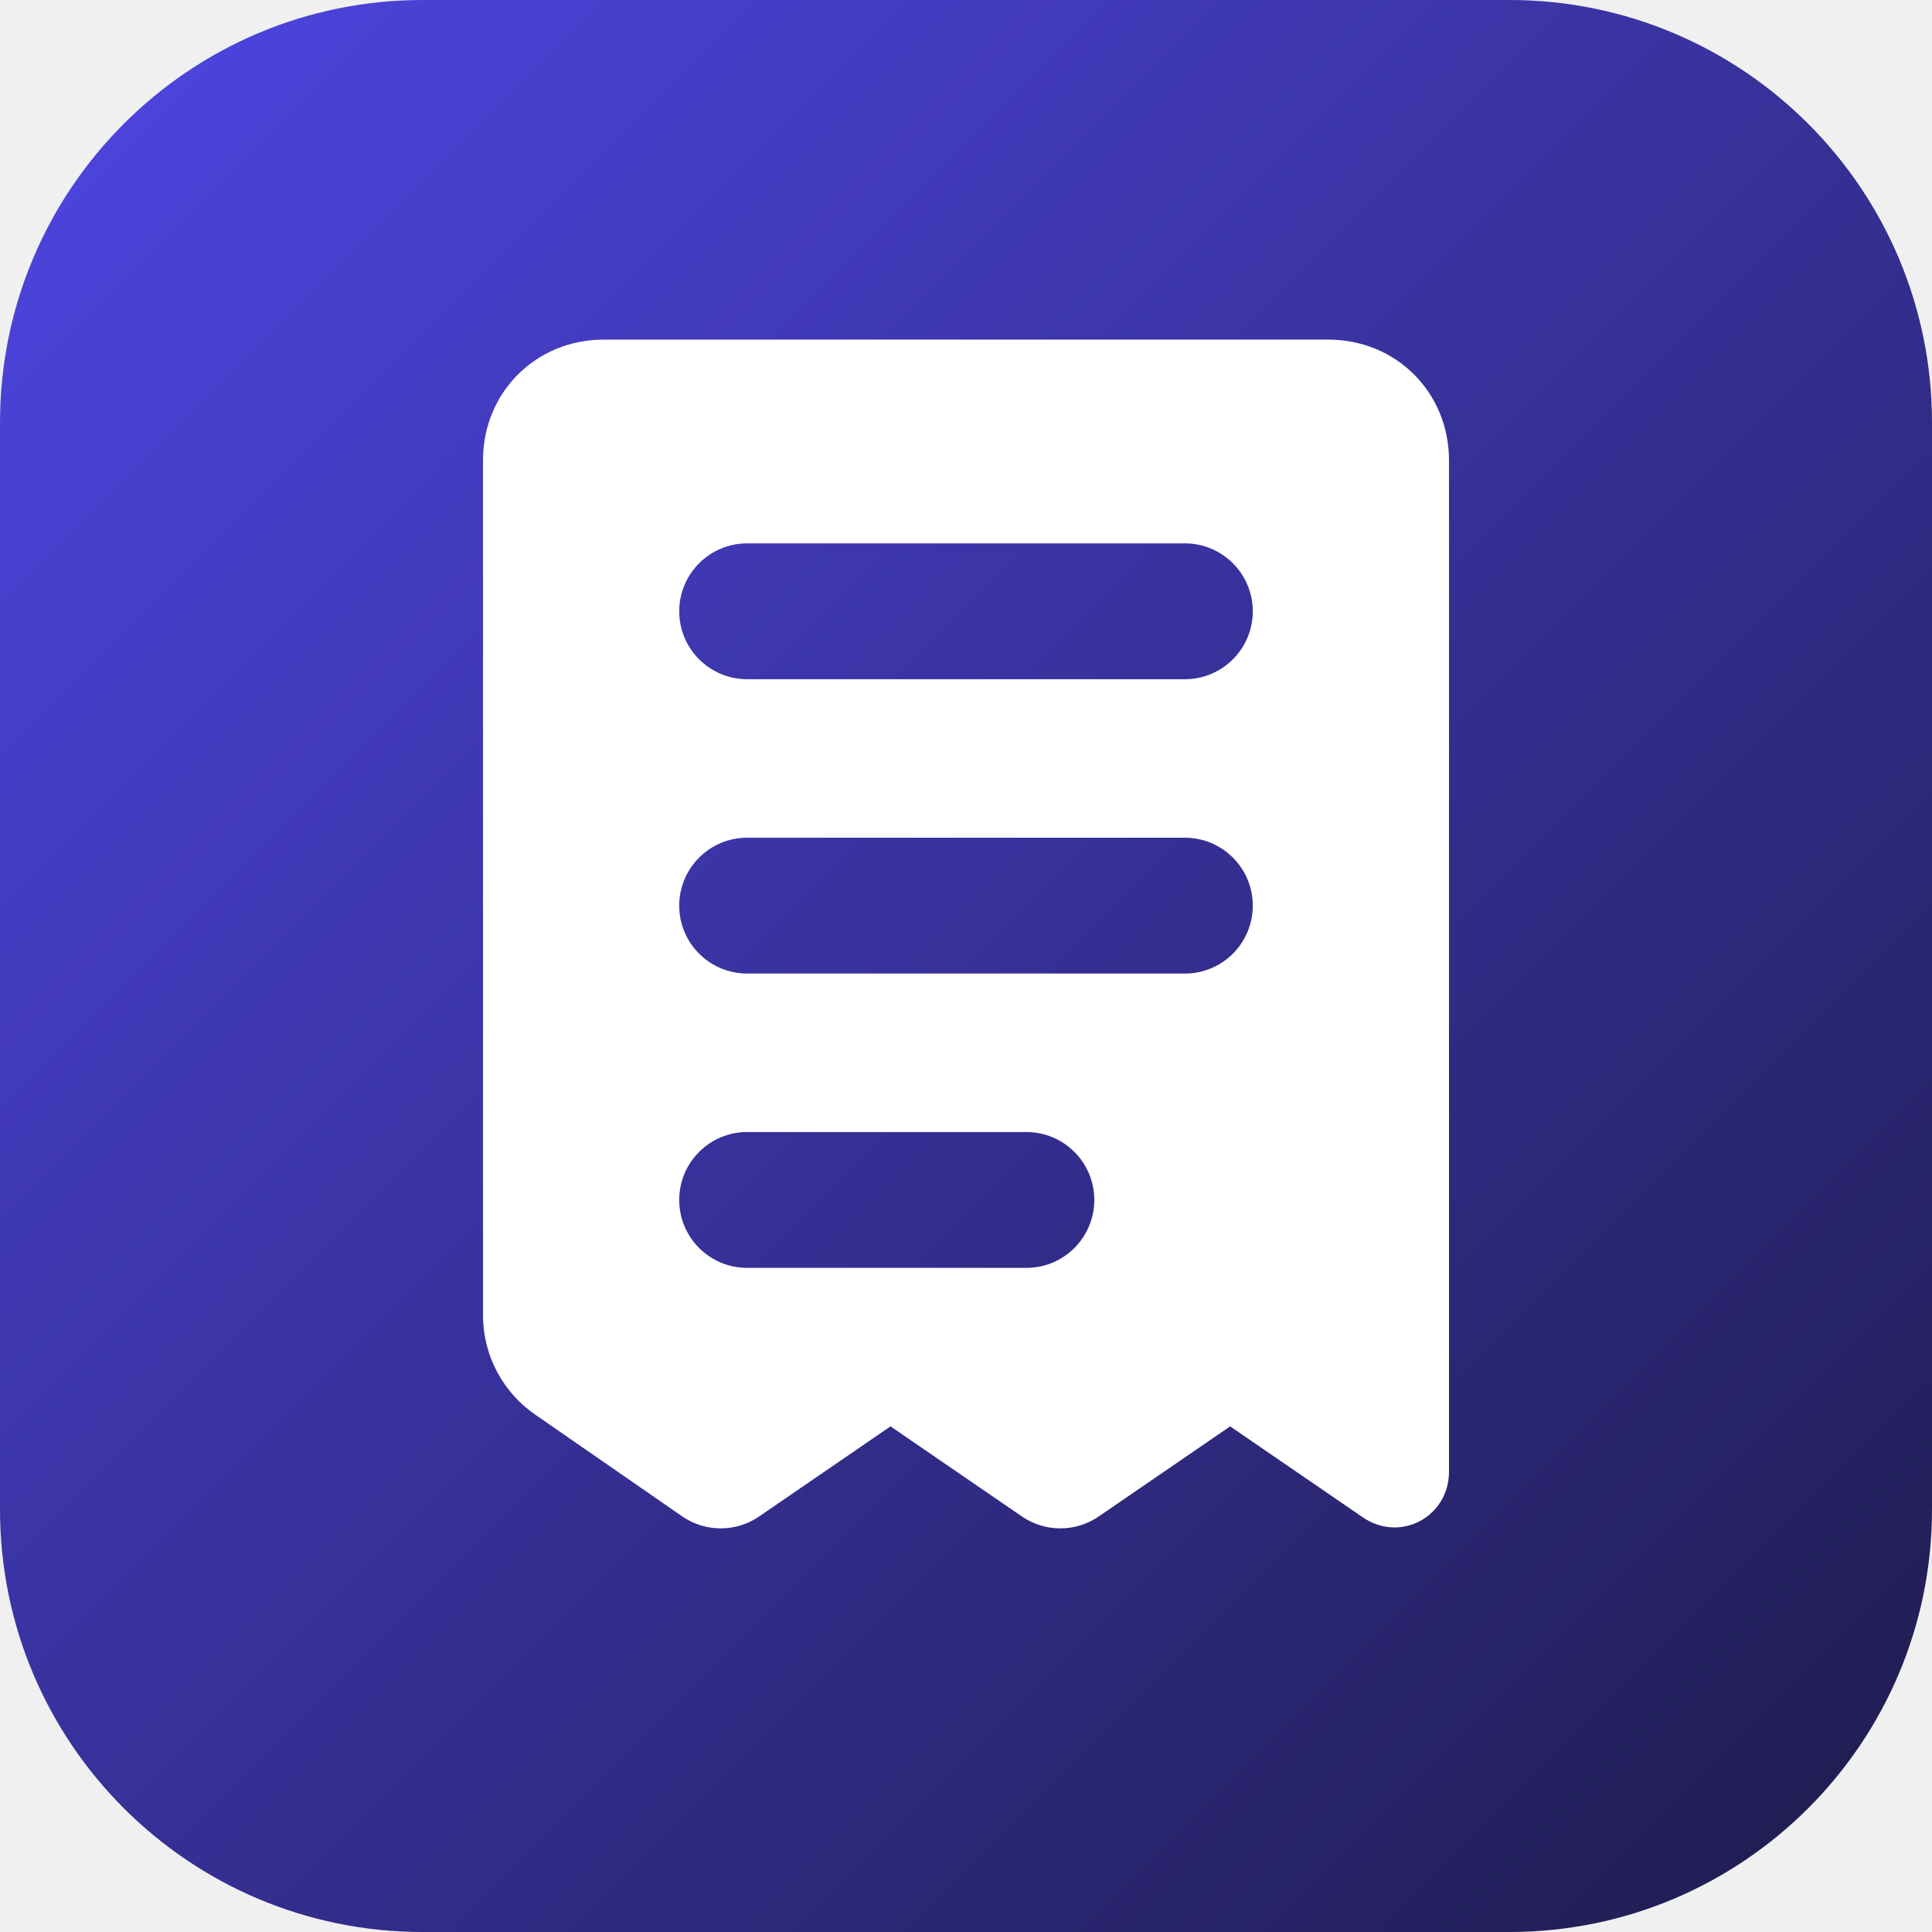
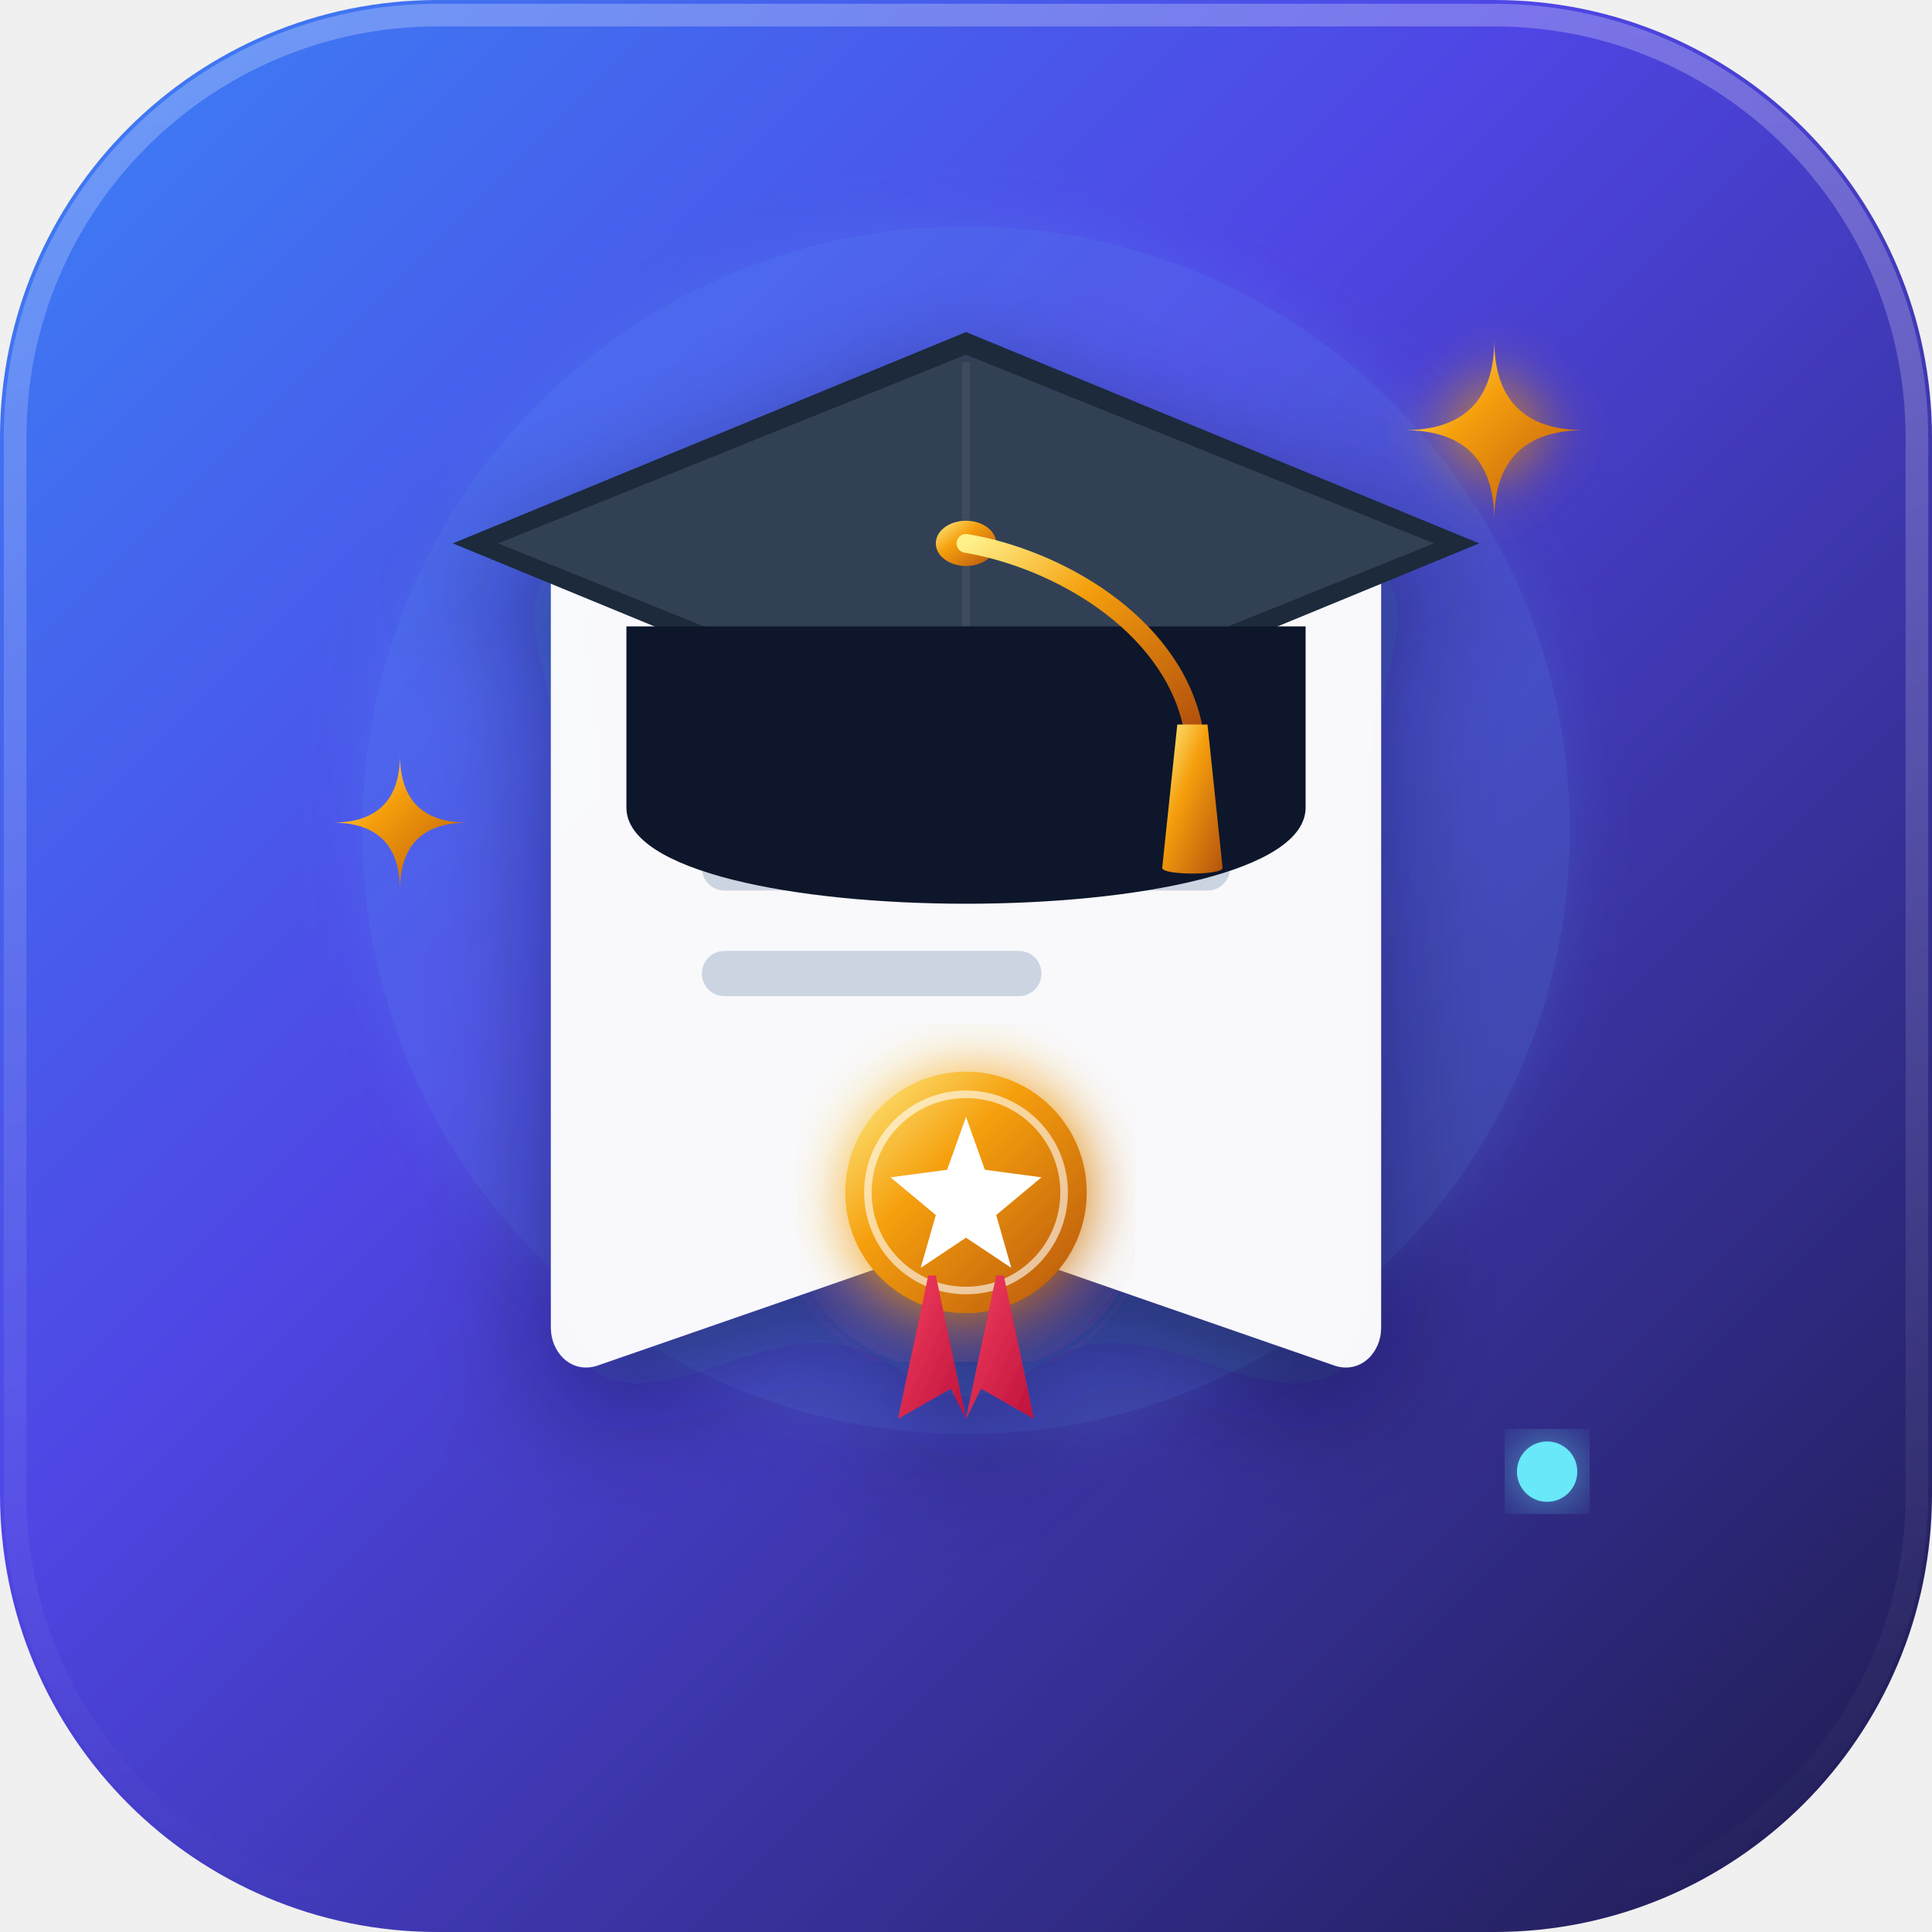
<svg xmlns="http://www.w3.org/2000/svg" viewBox="0 0 512 512">
  <defs>
-     <linearGradient id="g" x1="0" y1="0" x2="1" y2="1">
-       <stop offset="0" stop-color="#4f46e5" />
-       <stop offset="1" stop-color="#1e1b4b" />
+     <linearGradient id="bgGrad" x1="0%" y1="0%" x2="100%" y2="100%">
+       <stop offset="0%" stop-color="#3b82f6" />
+       <stop offset="40%" stop-color="#4f46e5" />
+       <stop offset="100%" stop-color="#1e1b4b" />
    </linearGradient>
+     <linearGradient id="glossGrad" x1="0%" y1="0%" x2="0%" y2="100%">
+       <stop offset="0%" stop-color="#ffffff" stop-opacity="0.25" />
+       <stop offset="100%" stop-color="#ffffff" stop-opacity="0" />
+     </linearGradient>
+     <linearGradient id="goldGrad" x1="0%" y1="0%" x2="100%" y2="100%">
+       <stop offset="0%" stop-color="#fef08a" />
+       <stop offset="40%" stop-color="#f59e0b" />
+       <stop offset="100%" stop-color="#b45309" />
+     </linearGradient>
+     <linearGradient id="ribbonGrad" x1="0%" y1="0%" x2="100%" y2="100%">
+       <stop offset="0%" stop-color="#f43f5e" />
+       <stop offset="100%" stop-color="#be123c" />
+     </linearGradient>
+     <filter id="glow" x="-20%" y="-20%" width="140%" height="140%">
+       <feGaussianBlur stdDeviation="8" result="blur" />
+       <feComposite in="SourceGraphic" in2="blur" operator="over" />
+     </filter>
+     <filter id="shadow" x="-20%" y="-20%" width="140%" height="140%">
+       <feDropShadow dx="0" dy="12" stdDeviation="16" flood-color="#0f172a" flood-opacity="0.45" />
+     </filter>
  </defs>
-   <rect width="512" height="512" rx="112" fill="url(#g)" />
-   <path fill="#fff" d="M128 122c0-18 14-32 32-32h192c18 0 32 14 32 32v268c0 12-13 19-23 12l-35-24-35 24a18 18 0 0 1-20 0l-35-24-35 24a18 18 0 0 1-20 0l-39-27a32 32 0 0 1-14-26V122Zm70 58h116a18 18 0 1 0 0-36H198a18 18 0 1 0 0 36Zm0 78h116a18 18 0 1 0 0-36H198a18 18 0 1 0 0 36Zm0 78h74a18 18 0 1 0 0-36h-74a18 18 0 1 0 0 36Z" />
+   <rect width="512" height="512" rx="116" fill="url(#bgGrad)" />
+   <rect x="4" y="4" width="504" height="504" rx="112" fill="none" stroke="url(#glossGrad)" stroke-width="6" />
+   <circle cx="256" cy="220" r="160" fill="#60a5fa" opacity="0.18" filter="url(#glow)" />
+   <g filter="url(#shadow)">
+     <path d="M146 150 C146 138, 156 128, 168 128 L344 128 C356 128, 366 138, 366 150 L366 352 C366 358, 361 364, 354 362 L256 328 L158 362 C151 364, 146 358, 146 352 Z" fill="#ffffff" opacity="0.96" />
+     <rect x="186" y="196" width="140" height="12" rx="6" fill="#cbd5e1" />
+     <rect x="186" y="224" width="140" height="12" rx="6" fill="#cbd5e1" />
+     <rect x="186" y="252" width="90" height="12" rx="6" fill="#cbd5e1" />
+     <circle cx="256" cy="316" r="32" fill="url(#goldGrad)" filter="url(#glow)" />
+     <circle cx="256" cy="316" r="26" fill="none" stroke="#fff" stroke-width="2" opacity="0.6" />
+     <path d="M256 296 L261 310 L276 312 L264 322 L268 336 L256 328 L244 336 L248 322 L236 312 L251 310 Z" fill="#ffffff" />
+     <path d="M246 338 L238 376 L252 368 L256 376 L248 338 Z" fill="url(#ribbonGrad)" />
+     <path d="M266 338 L274 376 L260 368 L256 376 L264 338 Z" fill="url(#ribbonGrad)" />
+     <path d="M256 88 L392 144 L256 200 L120 144 Z" fill="#1e293b" />
+     <path d="M256 94 L380 144 L256 194 L132 144 Z" fill="#334155" />
+     <path d="M256 96 L256 192" stroke="#475569" stroke-width="2" opacity="0.5" />
+     <path d="M166 166 L166 214 C166 248, 346 248, 346 214 L346 166 Z" fill="#0f172a" />
+     <ellipse cx="256" cy="144" rx="8" ry="6" fill="url(#goldGrad)" />
+     <path d="M256 144 C280 148, 310 165, 316 192" fill="none" stroke="url(#goldGrad)" stroke-width="5" stroke-linecap="round" />
+     <path d="M312 192 L320 192 L324 230 C324 232, 308 232, 308 230 Z" fill="url(#goldGrad)" />
+   </g>
+   <path d="M396 90 Q396 114, 420 114 Q396 114, 396 138 Q396 114, 372 114 Q396 114, 396 90 Z" fill="url(#goldGrad)" filter="url(#glow)" />
+   <path d="M106 200 Q106 218, 124 218 Q106 218, 106 236 Q106 218, 88 218 Q106 218, 106 200 Z" fill="url(#goldGrad)" />
+   <circle cx="410" cy="390" r="8" fill="#67e8f9" filter="url(#glow)" />
</svg>
